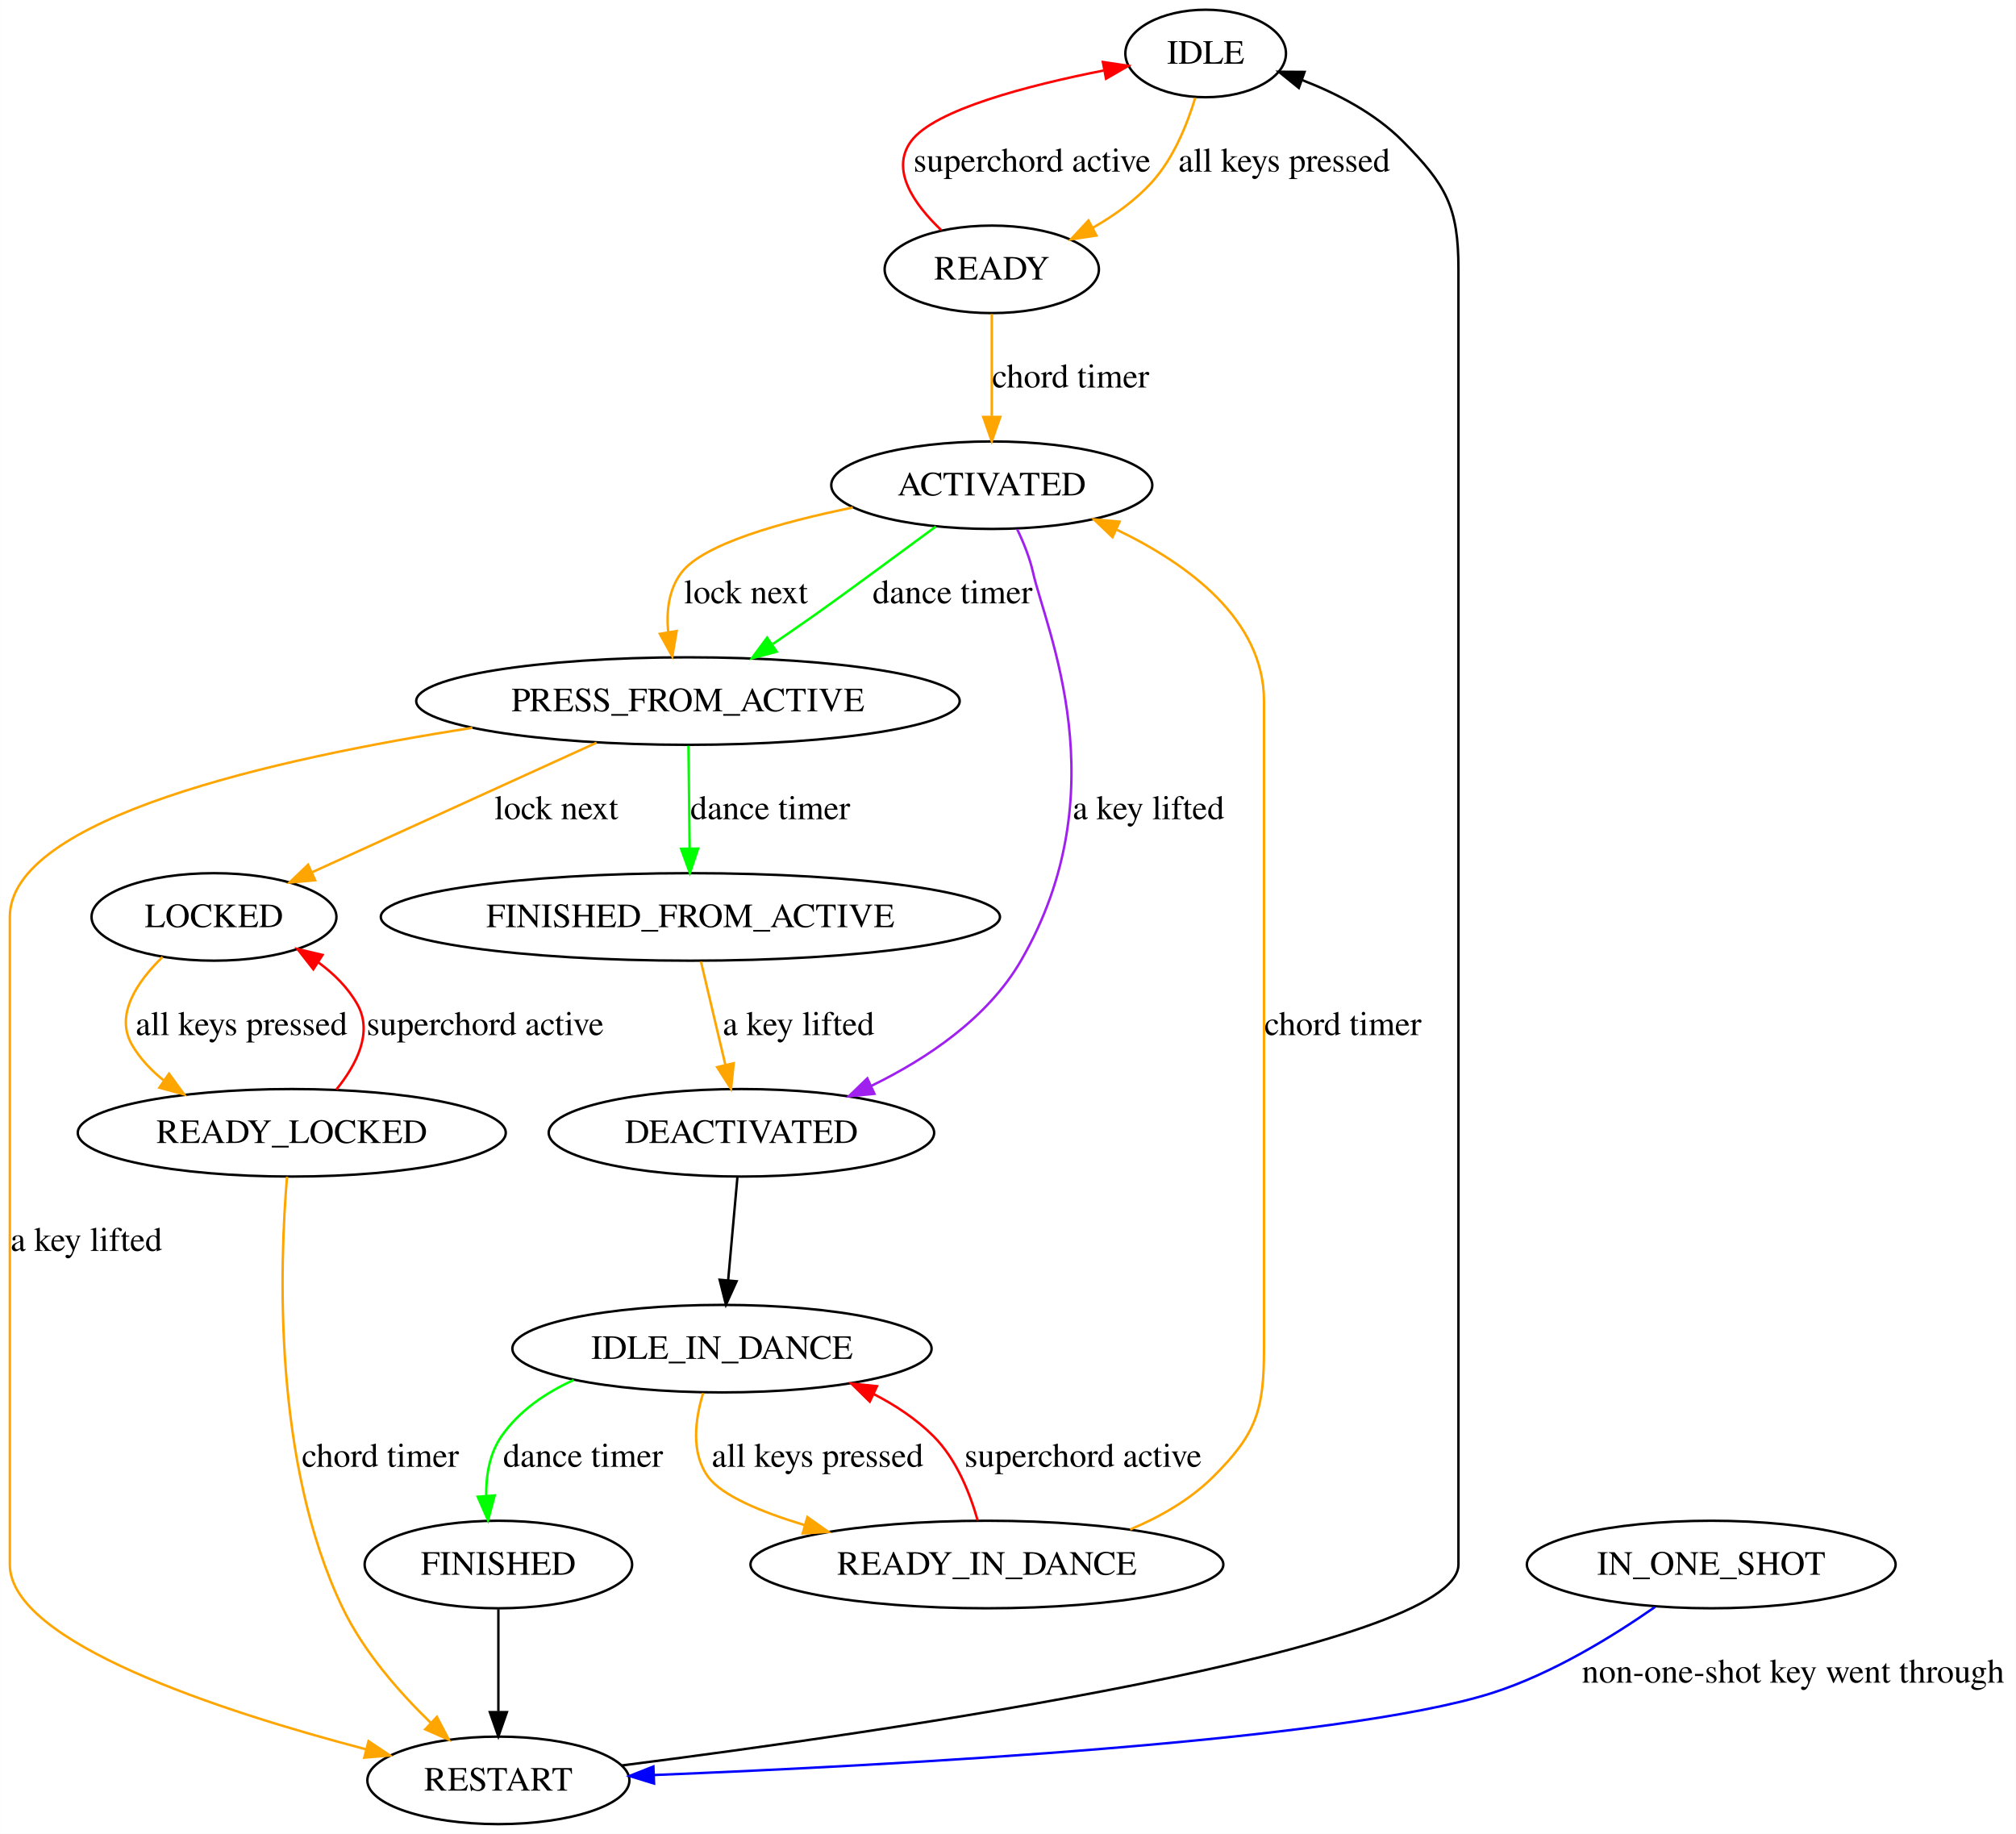
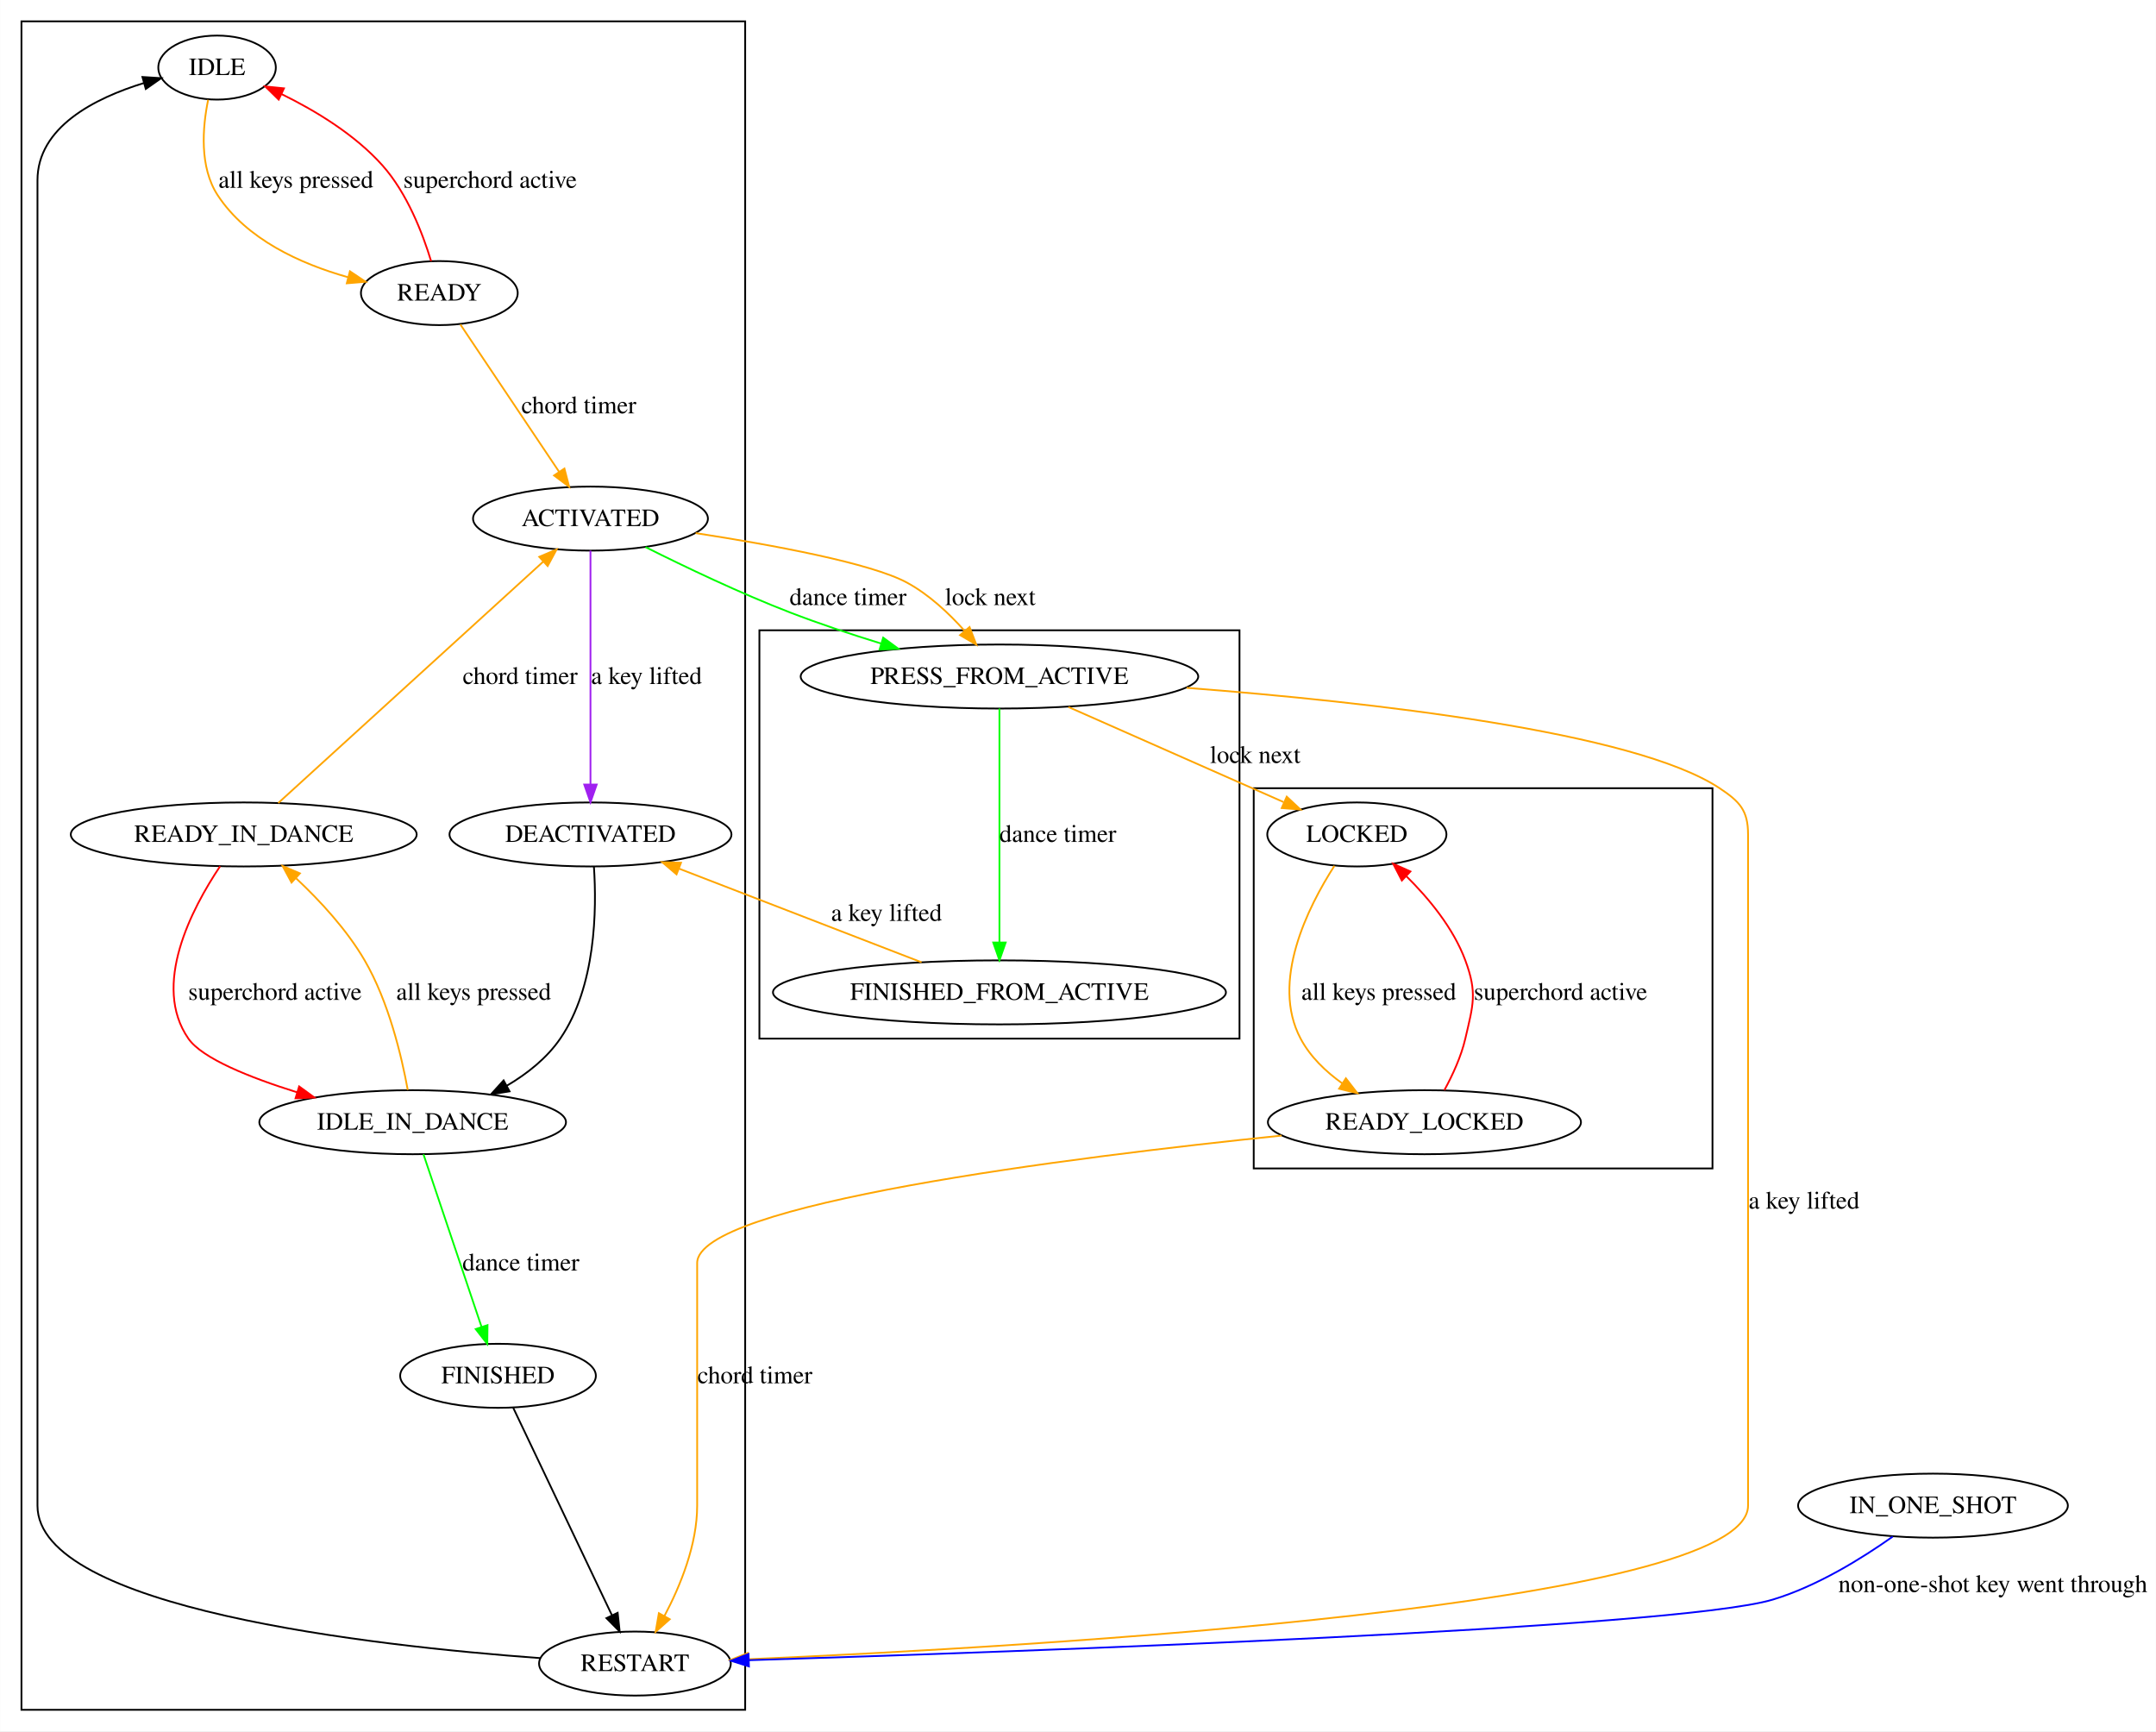
- <svg xmlns="http://www.w3.org/2000/svg" width="829pt" height="754pt" viewBox="0.00 0.00 829.35 754.40">
-   <g id="graph0" class="graph" transform="scale(1 1) rotate(0) translate(4 750.4)">
-     <polygon fill="#ffffff" stroke="transparent" points="-4,4 -4,-750.4 825.349,-750.4 825.349,4 -4,4" />
+ <svg xmlns="http://www.w3.org/2000/svg" width="1212pt" height="973pt" viewBox="0.00 0.00 1212.35 973.40">
+   <g id="graph0" class="graph" transform="scale(1 1) rotate(0) translate(4 969.4)">
+     <polygon fill="#ffffff" stroke="transparent" points="-4,4 -4,-969.4 1208.349,-969.4 1208.349,4 -4,4" />
+     <g id="clust1" class="cluster">
+       <polygon fill="none" stroke="#000000" points="8,-8 8,-957.4 415,-957.4 415,-8 8,-8" />
+     </g>
+     <g id="clust3" class="cluster">
+       <polygon fill="none" stroke="#000000" points="423,-385.4 423,-615 693,-615 693,-385.4 423,-385.4" />
+     </g>
+     <g id="clust4" class="cluster">
+       <polygon fill="none" stroke="#000000" points="701,-312.4 701,-526.2 959,-526.2 959,-312.4 701,-312.4" />
+     </g>
    <g id="node1" class="node">
-       <ellipse fill="none" stroke="#000000" cx="492" cy="-728.4" rx="33.043" ry="18" />
-       <text text-anchor="middle" x="492" y="-724.2" font-family="Times,serif" font-size="14.00" fill="#000000">IDLE</text>
+       <ellipse fill="none" stroke="#000000" cx="118" cy="-931.4" rx="33.043" ry="18" />
+       <text text-anchor="middle" x="118" y="-927.2" font-family="Times,serif" font-size="14.00" fill="#000000">IDLE</text>
    </g>
    <g id="node2" class="node">
-       <ellipse fill="none" stroke="#000000" cx="404" cy="-639.6" rx="44.081" ry="18" />
-       <text text-anchor="middle" x="404" y="-635.4" font-family="Times,serif" font-size="14.00" fill="#000000">READY</text>
+       <ellipse fill="none" stroke="#000000" cx="243" cy="-804.6" rx="44.081" ry="18" />
+       <text text-anchor="middle" x="243" y="-800.4" font-family="Times,serif" font-size="14.00" fill="#000000">READY</text>
    </g>
    <g id="edge12" class="edge">
-       <path fill="none" stroke="#ffa500" d="M487.69,-710.093C484.347,-699.074 478.772,-685.341 470,-675.6 463.187,-668.035 454.399,-661.738 445.471,-656.638" />
-       <polygon fill="#ffa500" stroke="#ffa500" points="447.043,-653.51 436.565,-651.935 443.774,-659.7 447.043,-653.51" />
-       <text text-anchor="middle" x="524.317" y="-679.8" font-family="Times,serif" font-size="14.00" fill="#000000">all keys pressed</text>
+       <path fill="none" stroke="#ffa500" d="M112.99,-913.325C109.798,-897.788 107.98,-875.447 118.366,-859.6 134.632,-834.78 164.893,-821.078 191.523,-813.557" />
+       <polygon fill="#ffa500" stroke="#ffa500" points="192.713,-816.865 201.514,-810.967 190.956,-810.089 192.713,-816.865" />
+       <text text-anchor="middle" x="162.317" y="-863.8" font-family="Times,serif" font-size="14.00" fill="#000000">all keys pressed</text>
    </g>
    <g id="edge8" class="edge">
-       <path fill="none" stroke="#ff0000" d="M383.19,-655.753C371.978,-666.44 362.08,-680.604 370.88,-692.4 380.514,-705.314 418.971,-715.261 450.002,-721.394" />
-       <polygon fill="#ff0000" stroke="#ff0000" points="449.711,-724.901 460.188,-723.326 451.016,-718.024 449.711,-724.901" />
-       <text text-anchor="middle" x="420.56" y="-679.8" font-family="Times,serif" font-size="14.00" fill="#000000">superchord active</text>
+       <path fill="none" stroke="#ff0000" d="M238.375,-822.546C233.61,-838.211 224.893,-860.813 211,-876.4 195.518,-893.77 173.205,-907.22 154.315,-916.471" />
+       <polygon fill="#ff0000" stroke="#ff0000" points="152.652,-913.384 145.084,-920.798 155.624,-919.722 152.652,-913.384" />
+       <text text-anchor="middle" x="271.56" y="-863.8" font-family="Times,serif" font-size="14.00" fill="#000000">superchord active</text>
    </g>
    <g id="node3" class="node">
-       <ellipse fill="none" stroke="#000000" cx="404" cy="-550.8" rx="66.051" ry="18" />
-       <text text-anchor="middle" x="404" y="-546.6" font-family="Times,serif" font-size="14.00" fill="#000000">ACTIVATED</text>
+       <ellipse fill="none" stroke="#000000" cx="328" cy="-677.8" rx="66.051" ry="18" />
+       <text text-anchor="middle" x="328" y="-673.6" font-family="Times,serif" font-size="14.00" fill="#000000">ACTIVATED</text>
    </g>
    <g id="edge15" class="edge">
-       <path fill="none" stroke="#ffa500" d="M404,-621.201C404,-609.095 404,-593.008 404,-579.267" />
-       <polygon fill="#ffa500" stroke="#ffa500" points="407.5,-578.872 404,-568.872 400.5,-578.872 407.5,-578.872" />
-       <text text-anchor="middle" x="436.461" y="-591" font-family="Times,serif" font-size="14.00" fill="#000000">chord timer</text>
+       <path fill="none" stroke="#ffa500" d="M254.819,-786.969C269.201,-765.514 293.62,-729.087 310.261,-704.262" />
+       <polygon fill="#ffa500" stroke="#ffa500" points="313.346,-705.945 316.007,-695.69 307.532,-702.048 313.346,-705.945" />
+       <text text-anchor="middle" x="321.461" y="-737" font-family="Times,serif" font-size="14.00" fill="#000000">chord timer</text>
    </g>
    <g id="node4" class="node">
-       <ellipse fill="none" stroke="#000000" cx="301" cy="-284.4" rx="79.292" ry="18" />
-       <text text-anchor="middle" x="301" y="-280.2" font-family="Times,serif" font-size="14.00" fill="#000000">DEACTIVATED</text>
+       <ellipse fill="none" stroke="#000000" cx="328" cy="-500.2" rx="79.292" ry="18" />
+       <text text-anchor="middle" x="328" y="-496" font-family="Times,serif" font-size="14.00" fill="#000000">DEACTIVATED</text>
    </g>
    <g id="edge19" class="edge">
-       <path fill="none" stroke="#a020f0" d="M414.457,-532.677C417.134,-527.121 419.639,-520.87 421,-514.8 426.176,-491.715 456.563,-425.25 416,-355.2 402.361,-331.646 377.443,-314.895 354.281,-303.621" />
-       <polygon fill="#a020f0" stroke="#a020f0" points="355.726,-300.433 345.18,-299.417 352.791,-306.788 355.726,-300.433" />
-       <text text-anchor="middle" x="468.488" y="-413.4" font-family="Times,serif" font-size="14.00" fill="#000000">a key lifted</text>
+       <path fill="none" stroke="#a020f0" d="M328,-659.793C328,-628.812 328,-565.206 328,-528.335" />
+       <polygon fill="#a020f0" stroke="#a020f0" points="331.5,-528.254 328,-518.254 324.5,-528.254 331.5,-528.254" />
+       <text text-anchor="middle" x="359.488" y="-584.8" font-family="Times,serif" font-size="14.00" fill="#000000">a key lifted</text>
+     </g>
+     <g id="node9" class="node">
+       <ellipse fill="none" stroke="#000000" cx="558" cy="-589" rx="111.797" ry="18" />
+       <text text-anchor="middle" x="558" y="-584.8" font-family="Times,serif" font-size="14.00" fill="#000000">PRESS_FROM_ACTIVE</text>
+     </g>
+     <g id="edge5" class="edge">
+       <path fill="none" stroke="#00ff00" d="M358.946,-661.788C381.217,-650.629 412.167,-635.856 440.309,-625 456.64,-618.7 474.572,-612.746 491.406,-607.561" />
+       <polygon fill="#00ff00" stroke="#00ff00" points="492.617,-610.851 501.171,-604.6 490.586,-604.153 492.617,-610.851" />
+       <text text-anchor="middle" x="472.845" y="-629.2" font-family="Times,serif" font-size="14.00" fill="#000000">dance timer</text>
+     </g>
+     <g id="edge17" class="edge">
+       <path fill="none" stroke="#ffa500" d="M387.14,-669.642C430.712,-662.928 485.761,-652.759 506,-641.8 518.319,-635.129 529.567,-624.58 538.425,-614.659" />
+       <polygon fill="#ffa500" stroke="#ffa500" points="541.188,-616.812 544.992,-606.924 535.852,-612.282 541.188,-616.812" />
+       <text text-anchor="middle" x="552.855" y="-629.2" font-family="Times,serif" font-size="14.00" fill="#000000">lock next</text>
    </g>
    <g id="node5" class="node">
-       <ellipse fill="none" stroke="#000000" cx="279" cy="-462" rx="111.797" ry="18" />
-       <text text-anchor="middle" x="279" y="-457.8" font-family="Times,serif" font-size="14.00" fill="#000000">PRESS_FROM_ACTIVE</text>
+       <ellipse fill="none" stroke="#000000" cx="228" cy="-338.4" rx="86.237" ry="18" />
+       <text text-anchor="middle" x="228" y="-334.2" font-family="Times,serif" font-size="14.00" fill="#000000">IDLE_IN_DANCE</text>
    </g>
-     <g id="edge5" class="edge">
-       <path fill="none" stroke="#00ff00" d="M381.019,-533.808C363.666,-521.005 341.308,-504.571 332,-498 326.2,-493.905 319.997,-489.615 313.954,-485.48" />
-       <polygon fill="#00ff00" stroke="#00ff00" points="315.514,-482.308 305.278,-479.575 311.575,-488.095 315.514,-482.308" />
-       <text text-anchor="middle" x="387.845" y="-502.2" font-family="Times,serif" font-size="14.00" fill="#000000">dance timer</text>
+     <g id="edge3" class="edge">
+       <path fill="none" stroke="#000000" d="M329.934,-482.141C331.573,-457.937 331.06,-414.641 311,-385.4 303.46,-374.41 292.458,-365.684 280.915,-358.886" />
+       <polygon fill="#000000" stroke="#000000" points="282.488,-355.758 272.031,-354.057 279.145,-361.908 282.488,-355.758" />
    </g>
-     <g id="edge17" class="edge">
-       <path fill="none" stroke="#ffa500" d="M346.819,-541.616C317.116,-535.554 285.189,-526.554 276.29,-514.8 271.09,-507.933 270.067,-499.005 270.857,-490.45" />
-       <polygon fill="#ffa500" stroke="#ffa500" points="274.346,-490.807 272.561,-480.364 267.444,-489.641 274.346,-490.807" />
-       <text text-anchor="middle" x="302.855" y="-502.2" font-family="Times,serif" font-size="14.00" fill="#000000">lock next</text>
+     <g id="node6" class="node">
+       <ellipse fill="none" stroke="#000000" cx="133" cy="-500.2" rx="97.274" ry="18" />
+       <text text-anchor="middle" x="133" y="-496" font-family="Times,serif" font-size="14.00" fill="#000000">READY_IN_DANCE</text>
+     </g>
+     <g id="edge13" class="edge">
+       <path fill="none" stroke="#ffa500" d="M225.246,-356.51C221.759,-375.637 214.506,-406.181 201,-429.4 190.972,-446.641 175.901,-462.915 162.494,-475.503" />
+       <polygon fill="#ffa500" stroke="#ffa500" points="159.882,-473.148 154.843,-482.468 164.594,-478.324 159.882,-473.148" />
+       <text text-anchor="middle" x="262.317" y="-407.2" font-family="Times,serif" font-size="14.00" fill="#000000">all keys pressed</text>
    </g>
    <g id="node7" class="node">
-       <ellipse fill="none" stroke="#000000" cx="293" cy="-195.6" rx="86.237" ry="18" />
-       <text text-anchor="middle" x="293" y="-191.4" font-family="Times,serif" font-size="14.00" fill="#000000">IDLE_IN_DANCE</text>
+       <ellipse fill="none" stroke="#000000" cx="276" cy="-195.8" rx="55.032" ry="18" />
+       <text text-anchor="middle" x="276" y="-191.6" font-family="Times,serif" font-size="14.00" fill="#000000">FINISHED</text>
    </g>
-     <g id="edge3" class="edge">
-       <path fill="none" stroke="#000000" d="M299.342,-266.001C298.241,-253.775 296.774,-237.489 295.528,-223.66" />
-       <polygon fill="#000000" stroke="#000000" points="299.011,-223.318 294.628,-213.672 292.04,-223.946 299.011,-223.318" />
+     <g id="edge6" class="edge">
+       <path fill="none" stroke="#00ff00" d="M234.079,-320.34C242.302,-295.91 257.047,-252.107 266.676,-223.501" />
+       <polygon fill="#00ff00" stroke="#00ff00" points="270.097,-224.308 269.97,-213.714 263.463,-222.075 270.097,-224.308" />
+       <text text-anchor="middle" x="288.845" y="-255" font-family="Times,serif" font-size="14.00" fill="#000000">dance timer</text>
    </g>
-     <g id="node6" class="node">
-       <ellipse fill="none" stroke="#000000" cx="280" cy="-373.2" rx="127.367" ry="18" />
-       <text text-anchor="middle" x="280" y="-369" font-family="Times,serif" font-size="14.00" fill="#000000">FINISHED_FROM_ACTIVE</text>
+     <g id="edge16" class="edge">
+       <path fill="none" stroke="#ffa500" d="M152.419,-517.886C187.551,-549.884 261.704,-617.419 301.474,-653.641" />
+       <polygon fill="#ffa500" stroke="#ffa500" points="299.197,-656.302 308.947,-660.448 303.911,-651.126 299.197,-656.302" />
+       <text text-anchor="middle" x="288.461" y="-584.8" font-family="Times,serif" font-size="14.00" fill="#000000">chord timer</text>
+     </g>
+     <g id="edge9" class="edge">
+       <path fill="none" stroke="#ff0000" d="M119.708,-482.319C103.632,-458.318 81.148,-415.251 101.88,-385.4 109.596,-374.29 136.131,-363.615 162.883,-355.255" />
+       <polygon fill="#ff0000" stroke="#ff0000" points="164.155,-358.527 172.714,-352.283 162.129,-351.827 164.155,-358.527" />
+       <text text-anchor="middle" x="150.56" y="-407.2" font-family="Times,serif" font-size="14.00" fill="#000000">superchord active</text>
+     </g>
+     <g id="node8" class="node">
+       <ellipse fill="none" stroke="#000000" cx="353" cy="-34" rx="53.91" ry="18" />
+       <text text-anchor="middle" x="353" y="-29.8" font-family="Times,serif" font-size="14.00" fill="#000000">RESTART</text>
+     </g>
+     <g id="edge1" class="edge">
+       <path fill="none" stroke="#000000" d="M284.534,-177.866C298.006,-149.559 324.286,-94.336 340.079,-61.15" />
+       <polygon fill="#000000" stroke="#000000" points="343.29,-62.548 344.427,-52.014 336.97,-59.54 343.29,-62.548" />
+     </g>
+     <g id="edge2" class="edge">
+       <path fill="none" stroke="#000000" d="M299.76,-37.069C205.017,-43.998 17,-65.028 17,-122.8 17,-868 17,-868 17,-868 17,-897.817 48.966,-914.15 76.931,-922.735" />
+       <polygon fill="#000000" stroke="#000000" points="76.022,-926.115 86.597,-925.458 77.92,-919.378 76.022,-926.115" />
+     </g>
+     <g id="edge20" class="edge">
+       <path fill="none" stroke="#ffa500" d="M663.255,-582.644C766.487,-574.669 915.146,-557.998 963,-526.2 974.301,-518.691 979,-513.768 979,-500.2 979,-500.2 979,-500.2 979,-122.8 979,-66.443 576.143,-43.36 416.781,-36.433" />
+       <polygon fill="#ffa500" stroke="#ffa500" points="416.783,-32.93 406.643,-36 416.485,-39.924 416.783,-32.93" />
+       <text text-anchor="middle" x="1010.488" y="-289.8" font-family="Times,serif" font-size="14.00" fill="#000000">a key lifted</text>
+     </g>
+     <g id="node10" class="node">
+       <ellipse fill="none" stroke="#000000" cx="558" cy="-411.4" rx="127.367" ry="18" />
+       <text text-anchor="middle" x="558" y="-407.2" font-family="Times,serif" font-size="14.00" fill="#000000">FINISHED_FROM_ACTIVE</text>
    </g>
    <g id="edge7" class="edge">
-       <path fill="none" stroke="#00ff00" d="M279.207,-443.601C279.344,-431.495 279.525,-415.408 279.679,-401.667" />
-       <polygon fill="#00ff00" stroke="#00ff00" points="283.184,-401.311 279.796,-391.272 276.184,-401.232 283.184,-401.311" />
-       <text text-anchor="middle" x="312.845" y="-413.4" font-family="Times,serif" font-size="14.00" fill="#000000">dance timer</text>
+       <path fill="none" stroke="#00ff00" d="M558,-570.993C558,-540.012 558,-476.406 558,-439.535" />
+       <polygon fill="#00ff00" stroke="#00ff00" points="561.5,-439.454 558,-429.454 554.5,-439.454 561.5,-439.454" />
+       <text text-anchor="middle" x="590.845" y="-496" font-family="Times,serif" font-size="14.00" fill="#000000">dance timer</text>
    </g>
-     <g id="node10" class="node">
-       <ellipse fill="none" stroke="#000000" cx="84" cy="-373.2" rx="50.38" ry="18" />
-       <text text-anchor="middle" x="84" y="-369" font-family="Times,serif" font-size="14.00" fill="#000000">LOCKED</text>
+     <g id="node11" class="node">
+       <ellipse fill="none" stroke="#000000" cx="759" cy="-500.2" rx="50.38" ry="18" />
+       <text text-anchor="middle" x="759" y="-496" font-family="Times,serif" font-size="14.00" fill="#000000">LOCKED</text>
    </g>
    <g id="edge18" class="edge">
-       <path fill="none" stroke="#ffa500" d="M241.402,-444.878C207.816,-429.584 158.747,-407.239 124.348,-391.574" />
-       <polygon fill="#ffa500" stroke="#ffa500" points="125.611,-388.303 115.06,-387.344 122.71,-394.674 125.611,-388.303" />
-       <text text-anchor="middle" x="224.855" y="-413.4" font-family="Times,serif" font-size="14.00" fill="#000000">lock next</text>
+       <path fill="none" stroke="#ffa500" d="M596.755,-571.879C631.478,-556.538 682.258,-534.104 717.73,-518.433" />
+       <polygon fill="#ffa500" stroke="#ffa500" points="719.571,-521.446 727.303,-514.203 716.742,-515.043 719.571,-521.446" />
+       <text text-anchor="middle" x="701.855" y="-540.4" font-family="Times,serif" font-size="14.00" fill="#000000">lock next</text>
+     </g>
+     <g id="edge21" class="edge">
+       <path fill="none" stroke="#ffa500" d="M514.191,-428.314C475.264,-443.343 418.399,-465.298 377.768,-480.985" />
+       <polygon fill="#ffa500" stroke="#ffa500" points="376.394,-477.764 368.326,-484.631 378.916,-484.294 376.394,-477.764" />
+       <text text-anchor="middle" x="494.488" y="-451.6" font-family="Times,serif" font-size="14.00" fill="#000000">a key lifted</text>
    </g>
    <g id="node12" class="node">
-       <ellipse fill="none" stroke="#000000" cx="201" cy="-18" rx="53.91" ry="18" />
-       <text text-anchor="middle" x="201" y="-13.8" font-family="Times,serif" font-size="14.00" fill="#000000">RESTART</text>
-     </g>
-     <g id="edge20" class="edge">
-       <path fill="none" stroke="#ffa500" d="M190.339,-450.999C108.644,-438.31 0,-413.802 0,-373.2 0,-373.2 0,-373.2 0,-106.8 0,-74.704 86.837,-46.436 146.358,-30.831" />
-       <polygon fill="#ffa500" stroke="#ffa500" points="147.578,-34.131 156.392,-28.252 145.835,-27.352 147.578,-34.131" />
-       <text text-anchor="middle" x="31.488" y="-235.8" font-family="Times,serif" font-size="14.00" fill="#000000">a key lifted</text>
-     </g>
-     <g id="edge21" class="edge">
-       <path fill="none" stroke="#ffa500" d="M284.351,-354.801C287.242,-342.575 291.094,-326.289 294.364,-312.46" />
-       <polygon fill="#ffa500" stroke="#ffa500" points="297.831,-313.009 296.726,-302.472 291.019,-311.398 297.831,-313.009" />
-       <text text-anchor="middle" x="324.488" y="-324.6" font-family="Times,serif" font-size="14.00" fill="#000000">a key lifted</text>
-     </g>
-     <g id="node8" class="node">
-       <ellipse fill="none" stroke="#000000" cx="402" cy="-106.8" rx="97.274" ry="18" />
-       <text text-anchor="middle" x="402" y="-102.6" font-family="Times,serif" font-size="14.00" fill="#000000">READY_IN_DANCE</text>
-     </g>
-     <g id="edge13" class="edge">
-       <path fill="none" stroke="#ffa500" d="M285.247,-177.341C281.888,-166.341 280.165,-152.609 287.366,-142.8 292.937,-135.211 308.832,-128.498 327.077,-122.986" />
-       <polygon fill="#ffa500" stroke="#ffa500" points="328.134,-126.325 336.79,-120.216 326.214,-119.593 328.134,-126.325" />
-       <text text-anchor="middle" x="332.317" y="-147" font-family="Times,serif" font-size="14.00" fill="#000000">all keys pressed</text>
-     </g>
-     <g id="node9" class="node">
-       <ellipse fill="none" stroke="#000000" cx="201" cy="-106.8" rx="55.032" ry="18" />
-       <text text-anchor="middle" x="201" y="-102.6" font-family="Times,serif" font-size="14.00" fill="#000000">FINISHED</text>
-     </g>
-     <g id="edge6" class="edge">
-       <path fill="none" stroke="#00ff00" d="M231.998,-182.689C220.368,-177.427 209.576,-170.022 202.309,-159.6 197.388,-152.541 195.899,-143.562 195.987,-135.02" />
-       <polygon fill="#00ff00" stroke="#00ff00" points="199.482,-135.211 196.751,-124.975 192.502,-134.68 199.482,-135.211" />
-       <text text-anchor="middle" x="235.845" y="-147" font-family="Times,serif" font-size="14.00" fill="#000000">dance timer</text>
-     </g>
-     <g id="edge16" class="edge">
-       <path fill="none" stroke="#ffa500" d="M460.931,-121.226C473.343,-126.421 485.53,-133.417 495,-142.8 512.94,-160.575 516,-170.345 516,-195.6 516,-462 516,-462 516,-462 516,-495.475 484.9,-518.328 455.476,-532.459" />
-       <polygon fill="#ffa500" stroke="#ffa500" points="453.687,-529.427 446.023,-536.743 456.576,-535.803 453.687,-529.427" />
-       <text text-anchor="middle" x="548.461" y="-324.6" font-family="Times,serif" font-size="14.00" fill="#000000">chord timer</text>
-     </g>
-     <g id="edge9" class="edge">
-       <path fill="none" stroke="#ff0000" d="M398.192,-124.942C395.007,-136.176 389.421,-150.202 380,-159.6 372.97,-166.613 364.377,-172.325 355.359,-176.958" />
-       <polygon fill="#ff0000" stroke="#ff0000" points="353.805,-173.821 346.241,-181.241 356.78,-180.157 353.805,-173.821" />
-       <text text-anchor="middle" x="441.56" y="-147" font-family="Times,serif" font-size="14.00" fill="#000000">superchord active</text>
-     </g>
-     <g id="edge1" class="edge">
-       <path fill="none" stroke="#000000" d="M201,-88.401C201,-76.295 201,-60.208 201,-46.467" />
-       <polygon fill="#000000" stroke="#000000" points="204.5,-46.072 201,-36.072 197.5,-46.072 204.5,-46.072" />
-     </g>
-     <g id="node11" class="node">
-       <ellipse fill="none" stroke="#000000" cx="116" cy="-284.4" rx="88.044" ry="18" />
-       <text text-anchor="middle" x="116" y="-280.2" font-family="Times,serif" font-size="14.00" fill="#000000">READY_LOCKED</text>
+       <ellipse fill="none" stroke="#000000" cx="797" cy="-338.4" rx="88.044" ry="18" />
+       <text text-anchor="middle" x="797" y="-334.2" font-family="Times,serif" font-size="14.00" fill="#000000">READY_LOCKED</text>
    </g>
    <g id="edge11" class="edge">
-       <path fill="none" stroke="#ffa500" d="M62.827,-356.726C52.228,-346.397 43.057,-332.745 50.366,-320.4 53.668,-314.822 58.175,-310.052 63.292,-305.985" />
-       <polygon fill="#ffa500" stroke="#ffa500" points="65.499,-308.715 71.749,-300.16 61.528,-302.95 65.499,-308.715" />
-       <text text-anchor="middle" x="95.317" y="-324.6" font-family="Times,serif" font-size="14.00" fill="#000000">all keys pressed</text>
+       <path fill="none" stroke="#ffa500" d="M746.404,-482.589C731.404,-459.262 710.386,-417.346 727.366,-385.4 732.766,-375.24 741.451,-366.878 750.883,-360.171" />
+       <polygon fill="#ffa500" stroke="#ffa500" points="752.824,-363.084 759.301,-354.7 749.009,-357.215 752.824,-363.084" />
+       <text text-anchor="middle" x="771.317" y="-407.2" font-family="Times,serif" font-size="14.00" fill="#000000">all keys pressed</text>
+     </g>
+     <g id="edge14" class="edge">
+       <path fill="none" stroke="#ffa500" d="M716.683,-330.875C597.571,-318.614 388,-292.334 388,-259.2 388,-259.2 388,-259.2 388,-122.8 388,-100.849 378.628,-77.838 369.584,-60.742" />
+       <polygon fill="#ffa500" stroke="#ffa500" points="372.58,-58.928 364.654,-51.897 366.465,-62.336 372.58,-58.928" />
+       <text text-anchor="middle" x="420.461" y="-191.6" font-family="Times,serif" font-size="14.00" fill="#000000">chord timer</text>
    </g>
    <g id="edge10" class="edge">
-       <path fill="none" stroke="#ff0000" d="M134.338,-302.181C142.7,-312.508 149.45,-325.708 143,-337.2 139.118,-344.116 133.308,-349.86 126.824,-354.577" />
-       <polygon fill="#ff0000" stroke="#ff0000" points="124.874,-351.67 118.345,-360.013 128.653,-357.562 124.874,-351.67" />
-       <text text-anchor="middle" x="195.56" y="-324.6" font-family="Times,serif" font-size="14.00" fill="#000000">superchord active</text>
-     </g>
-     <g id="edge14" class="edge">
-       <path fill="none" stroke="#ffa500" d="M114.057,-266.317C111.013,-230.457 108.144,-148.633 137,-88.8 145.604,-70.96 160.127,-54.343 173.166,-41.697" />
-       <polygon fill="#ffa500" stroke="#ffa500" points="175.702,-44.118 180.615,-34.731 170.921,-39.005 175.702,-44.118" />
-       <text text-anchor="middle" x="152.461" y="-147" font-family="Times,serif" font-size="14.00" fill="#000000">chord timer</text>
-     </g>
-     <g id="edge2" class="edge">
-       <path fill="none" stroke="#000000" d="M251.831,-24.148C358.514,-37.742 596,-71.92 596,-106.8 596,-639.6 596,-639.6 596,-639.6 596,-665.197 591.032,-674.234 573,-692.4 561.725,-703.759 546.243,-711.83 531.833,-717.41" />
-       <polygon fill="#000000" stroke="#000000" points="530.335,-714.228 522.092,-720.885 532.687,-720.821 530.335,-714.228" />
+       <path fill="none" stroke="#ff0000" d="M808.223,-356.427C812.847,-364.887 817.664,-375.311 820,-385.4 824.412,-404.452 826.808,-411.068 820,-429.4 813.248,-447.582 799.501,-464.221 786.764,-476.794" />
+       <polygon fill="#ff0000" stroke="#ff0000" points="784.31,-474.297 779.442,-483.707 789.116,-479.387 784.31,-474.297" />
+       <text text-anchor="middle" x="873.56" y="-407.2" font-family="Times,serif" font-size="14.00" fill="#000000">superchord active</text>
    </g>
    <g id="node13" class="node">
-       <ellipse fill="none" stroke="#000000" cx="700" cy="-106.8" rx="75.864" ry="18" />
-       <text text-anchor="middle" x="700" y="-102.6" font-family="Times,serif" font-size="14.00" fill="#000000">IN_ONE_SHOT</text>
+       <ellipse fill="none" stroke="#000000" cx="1083" cy="-122.8" rx="75.864" ry="18" />
+       <text text-anchor="middle" x="1083" y="-118.6" font-family="Times,serif" font-size="14.00" fill="#000000">IN_ONE_SHOT</text>
    </g>
    <g id="edge4" class="edge">
-       <path fill="none" stroke="#0000ff" d="M676.931,-89.37C659.515,-77.216 634.504,-61.827 610,-54 547.534,-34.047 363.593,-24.18 265.053,-20.207" />
-       <polygon fill="#0000ff" stroke="#0000ff" points="265.051,-16.704 254.921,-19.807 264.776,-23.699 265.051,-16.704" />
-       <text text-anchor="middle" x="733.674" y="-58.2" font-family="Times,serif" font-size="14.00" fill="#000000">non-one-shot key went through</text>
+       <path fill="none" stroke="#0000ff" d="M1060.369,-105.398C1042.975,-93.088 1017.798,-77.491 993,-70 938.945,-53.671 568.322,-40.605 417.07,-35.893" />
+       <polygon fill="#0000ff" stroke="#0000ff" points="417.102,-32.392 406.998,-35.581 416.885,-39.389 417.102,-32.392" />
+       <text text-anchor="middle" x="1116.674" y="-74.2" font-family="Times,serif" font-size="14.00" fill="#000000">non-one-shot key went through</text>
    </g>
  </g>
</svg>
